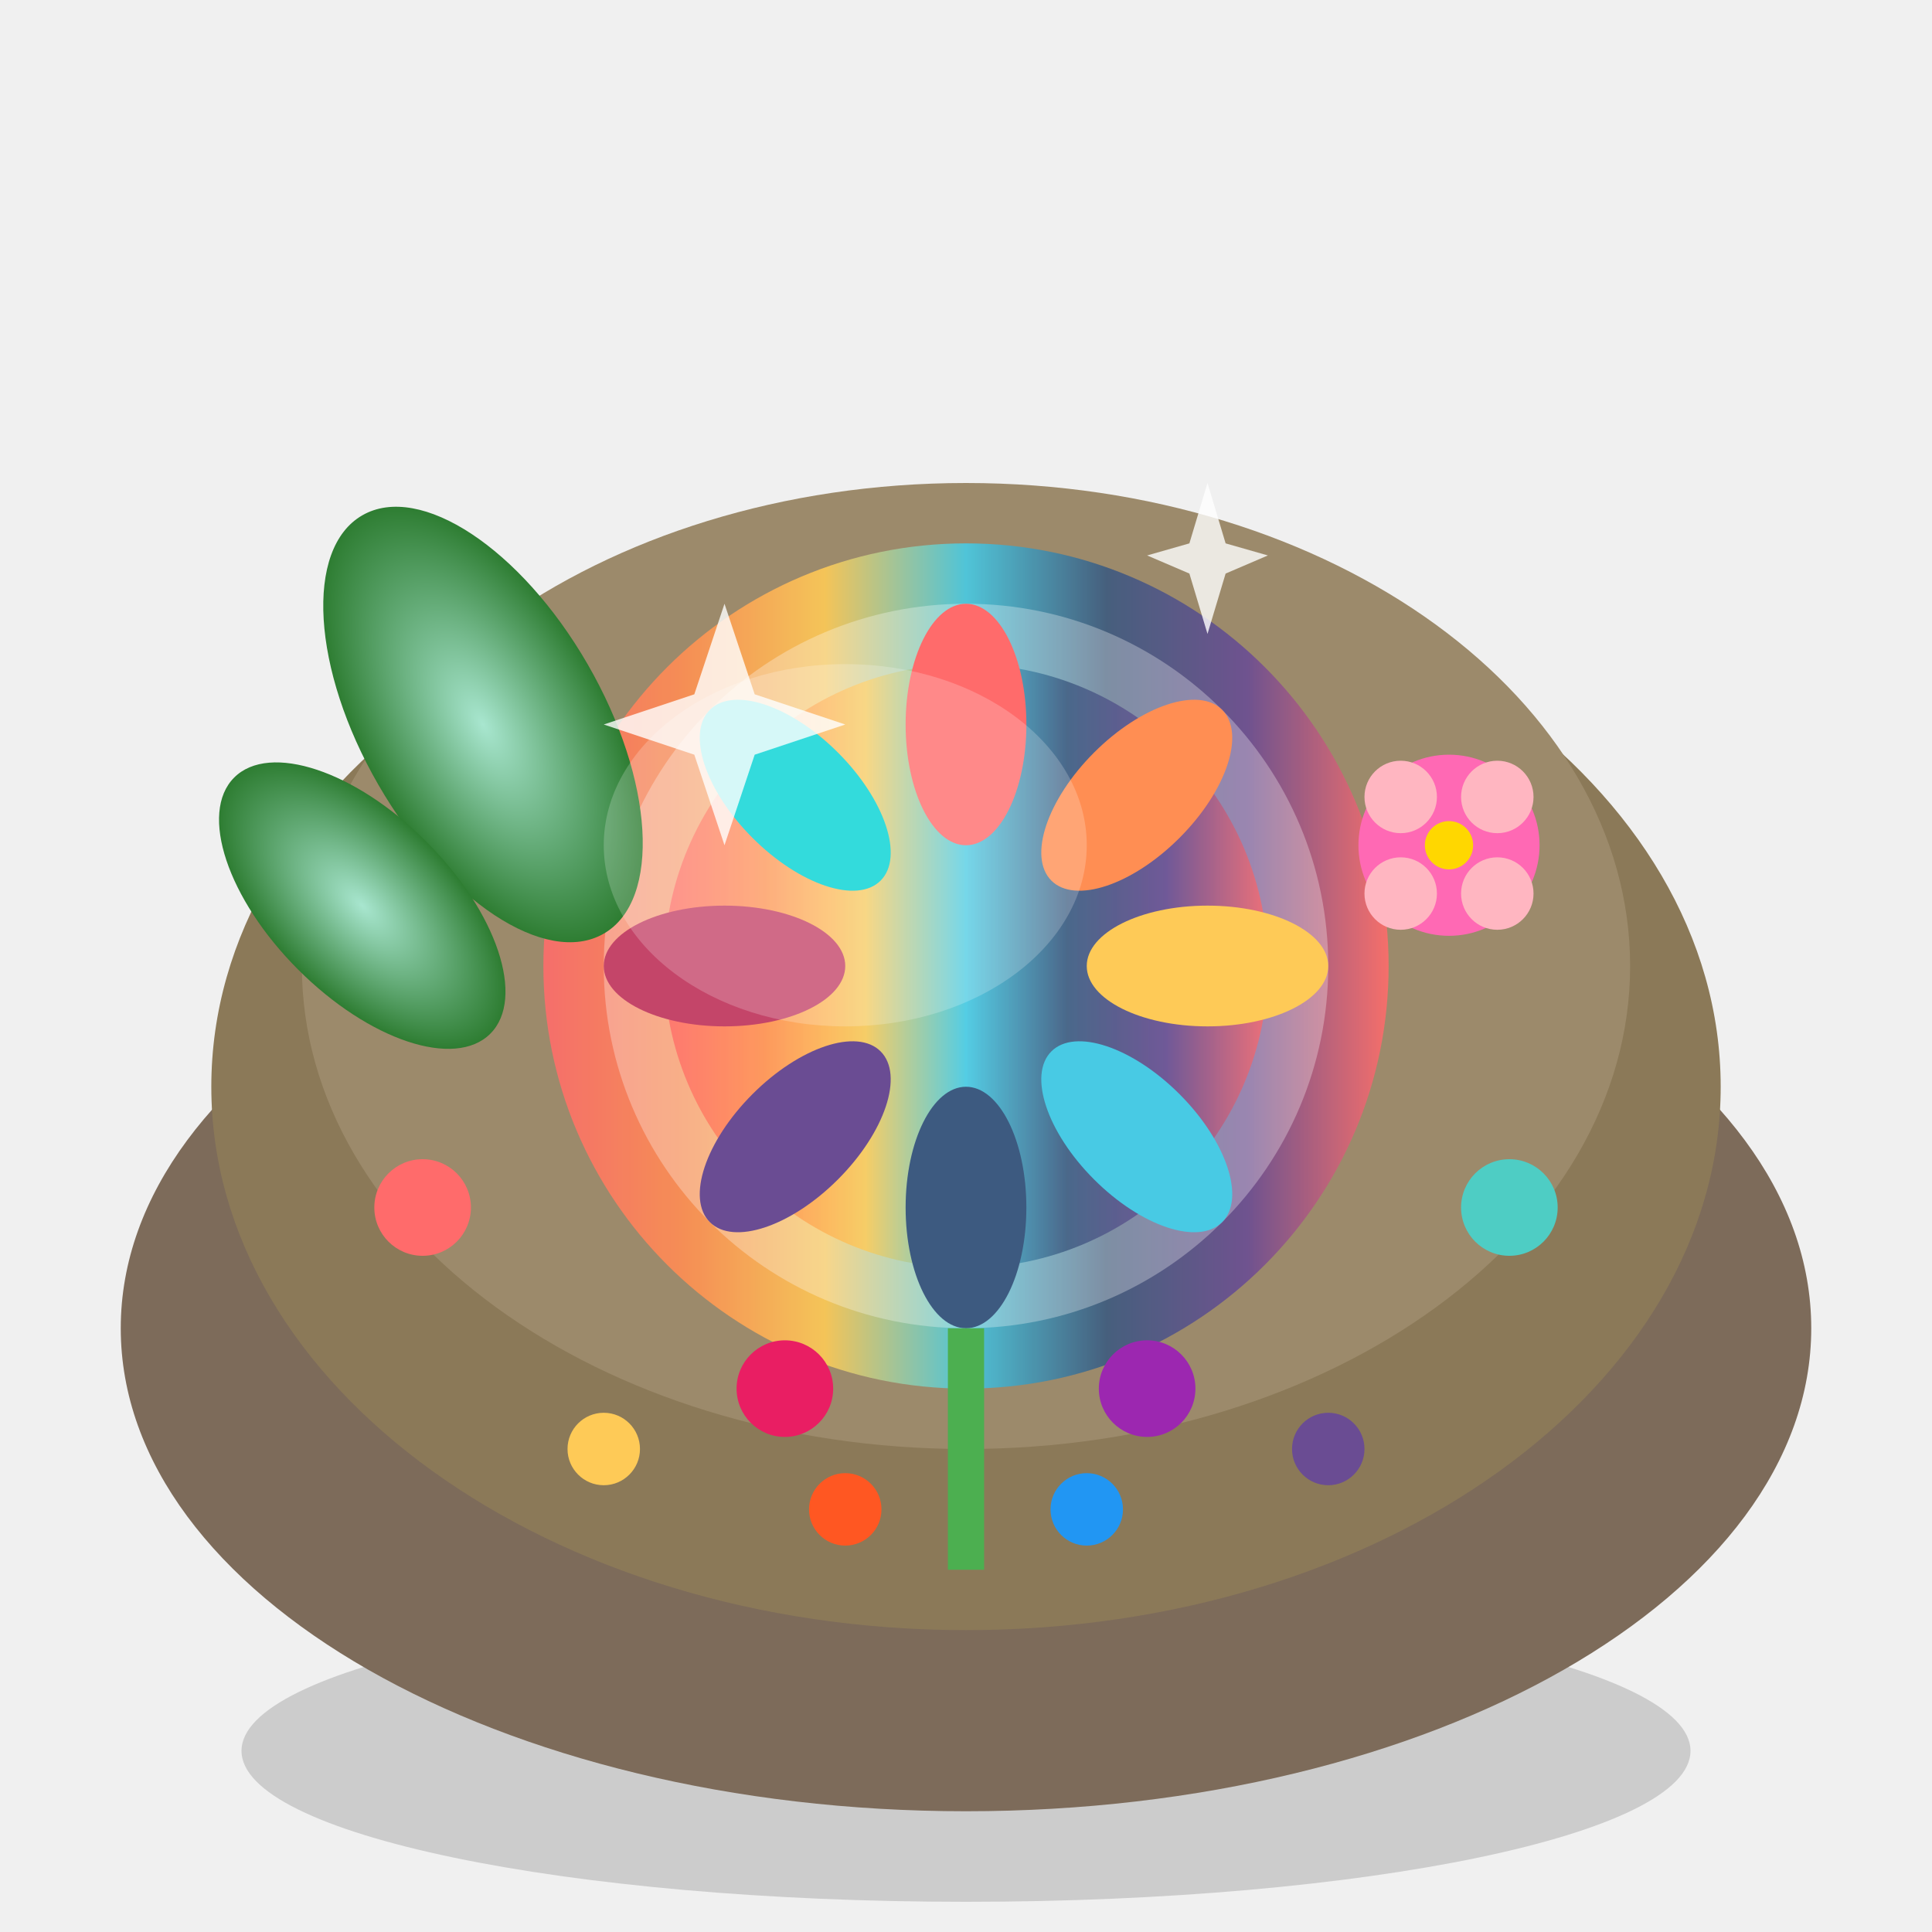
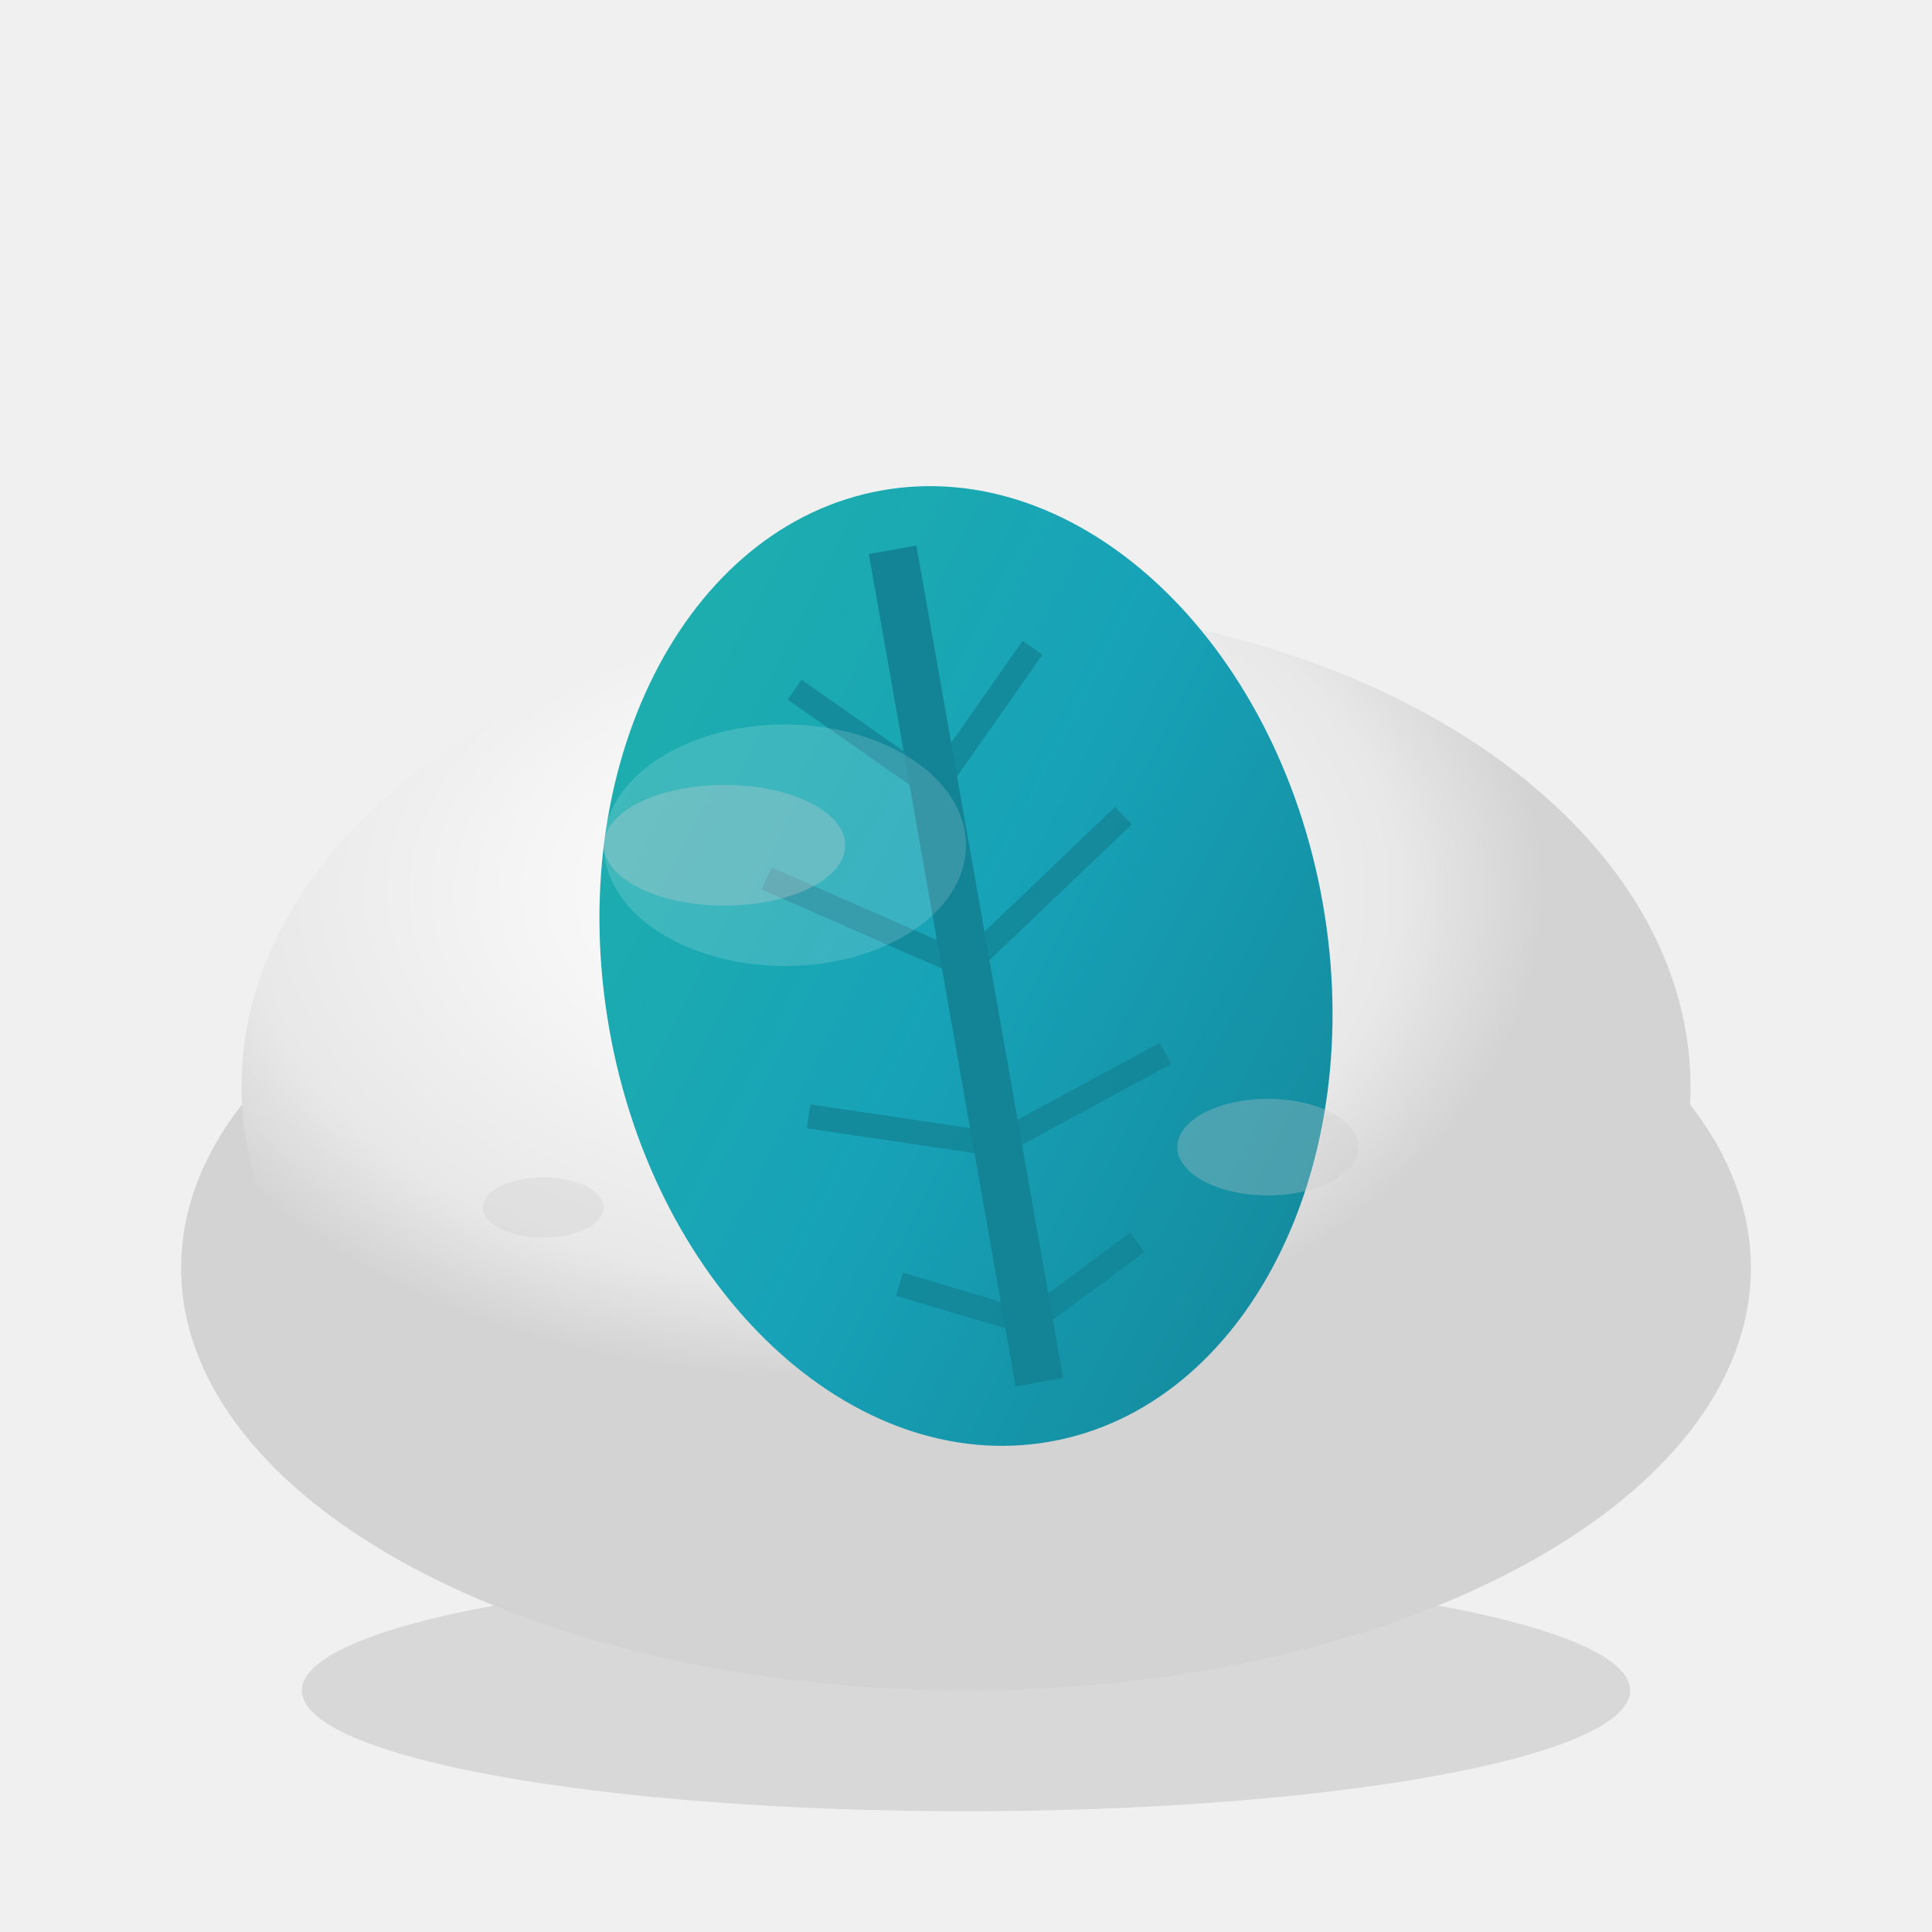
<svg xmlns="http://www.w3.org/2000/svg" width="32" height="32" viewBox="0 0 32 32">
  <defs>
-     <linearGradient id="rainbow" x1="0%" y1="0%" x2="100%" y2="0%">
-       <stop offset="0%" stop-color="#FF6B6B" />
-       <stop offset="16.66%" stop-color="#FF8E53" />
-       <stop offset="33.33%" stop-color="#FECA57" />
-       <stop offset="50%" stop-color="#48CAE4" />
-       <stop offset="66.66%" stop-color="#3D5A80" />
-       <stop offset="83.33%" stop-color="#6A4C93" />
-       <stop offset="100%" stop-color="#FF6B6B" />
+     <linearGradient id="tealLeaf" x1="0%" y1="0%" x2="100%" y2="100%">
+       <stop offset="0%" stop-color="#20B2AA" />
+       <stop offset="50%" stop-color="#17A2B8" />
+       <stop offset="100%" stop-color="#138496" />
    </linearGradient>
-     <radialGradient id="leafGreen" cx="50%" cy="50%">
-       <stop offset="0%" stop-color="#A8E6CF" />
-       <stop offset="100%" stop-color="#2E7D32" />
+     <radialGradient id="stoneGradient" cx="40%" cy="30%">
+       <stop offset="0%" stop-color="#FFFFFF" />
+       <stop offset="40%" stop-color="#F5F5F5" />
+       <stop offset="80%" stop-color="#E8E8E8" />
+       <stop offset="100%" stop-color="#D3D3D3" />
    </radialGradient>
  </defs>
-   <ellipse cx="16" cy="29" rx="12" ry="2.5" fill="rgba(0,0,0,0.15)" />
-   <ellipse cx="16" cy="22" rx="14" ry="8" fill="#7D6B5A" />
-   <ellipse cx="16" cy="18" rx="12.5" ry="9" fill="#8B7958" />
-   <ellipse cx="16" cy="16" rx="11" ry="8" fill="#9C8A6B" />
-   <circle cx="16" cy="16" r="7" fill="url(#rainbow)" opacity="0.9" />
-   <circle cx="16" cy="16" r="6" fill="white" opacity="0.3" />
-   <circle cx="16" cy="16" r="5" fill="url(#rainbow)" opacity="0.8" />
+   <ellipse cx="16" cy="28" rx="11" ry="2" fill="rgba(0,0,0,0.1)" />
+   <ellipse cx="16" cy="21" rx="13" ry="7" fill="#D3D3D3" />
+   <ellipse cx="16" cy="18" rx="12" ry="8" fill="url(#stoneGradient)" />
  <g transform="translate(16,16)">
-     <ellipse cx="0" cy="-4" rx="1" ry="2" fill="#FF6B6B" transform="rotate(0)" />
-     <ellipse cx="0" cy="-4" rx="1" ry="2" fill="#FF8E53" transform="rotate(45)" />
-     <ellipse cx="0" cy="-4" rx="1" ry="2" fill="#FECA57" transform="rotate(90)" />
-     <ellipse cx="0" cy="-4" rx="1" ry="2" fill="#48CAE4" transform="rotate(135)" />
-     <ellipse cx="0" cy="-4" rx="1" ry="2" fill="#3D5A80" transform="rotate(180)" />
-     <ellipse cx="0" cy="-4" rx="1" ry="2" fill="#6A4C93" transform="rotate(225)" />
-     <ellipse cx="0" cy="-4" rx="1" ry="2" fill="#C44569" transform="rotate(270)" />
-     <ellipse cx="0" cy="-4" rx="1" ry="2" fill="#00D2D3" transform="rotate(315)" />
+     <ellipse cx="0" cy="0" rx="6" ry="8" fill="url(#tealLeaf)" transform="rotate(-10)" />
+     <line x1="0" y1="-7" x2="0" y2="7" stroke="#138496" stroke-width="0.8" transform="rotate(-10)" />
+     <g transform="rotate(-10)" stroke="#138496" stroke-width="0.4" opacity="0.8">
+       <line x1="-2" y1="-5" x2="0" y2="-3" />
+       <line x1="2" y1="-5" x2="0" y2="-3" />
+       <line x1="-3" y1="-2" x2="0" y2="0" />
+       <line x1="3" y1="-2" x2="0" y2="0" />
+       <line x1="-3" y1="2" x2="0" y2="3" />
+       <line x1="3" y1="2" x2="0" y2="3" />
+       <line x1="-2" y1="5" x2="0" y2="6" />
+       <line x1="2" y1="5" x2="0" y2="6" />
+     </g>
  </g>
-   <ellipse cx="8" cy="12" rx="2" ry="4" fill="url(#leafGreen)" transform="rotate(-30 8 12)" />
-   <ellipse cx="6" cy="15" rx="1.5" ry="3" fill="url(#leafGreen)" transform="rotate(-45 6 15)" />
-   <g transform="translate(24,14)">
-     <circle cx="0" cy="0" r="1.5" fill="#FF69B4" />
-     <circle cx="-0.8" cy="-0.8" r="0.6" fill="#FFB6C1" />
-     <circle cx="0.8" cy="-0.8" r="0.6" fill="#FFB6C1" />
-     <circle cx="-0.8" cy="0.8" r="0.6" fill="#FFB6C1" />
-     <circle cx="0.8" cy="0.8" r="0.6" fill="#FFB6C1" />
-     <circle cx="0" cy="0" r="0.4" fill="#FFD700" />
-   </g>
-   <g transform="translate(16,22)">
-     <rect x="-0.3" y="0" width="0.6" height="4" fill="#4CAF50" />
-     <circle cx="-3" cy="1" r="0.8" fill="#E91E63" />
-     <circle cx="3" cy="1" r="0.8" fill="#9C27B0" />
-     <circle cx="-2" cy="3" r="0.6" fill="#FF5722" />
-     <circle cx="2" cy="3" r="0.6" fill="#2196F3" />
-   </g>
-   <circle cx="7" cy="20" r="0.8" fill="#FF6B6B" />
-   <circle cx="25" cy="20" r="0.8" fill="#4ECDC4" />
-   <circle cx="10" cy="24" r="0.6" fill="#FECA57" />
-   <circle cx="22" cy="24" r="0.6" fill="#6A4C93" />
-   <g fill="white" opacity="0.8">
-     <polygon points="12,10 12.5,11.5 14,12 12.5,12.5 12,14 11.5,12.5 10,12 11.5,11.5" fill="white" />
-     <polygon points="20,8 20.3,9 21,9.2 20.3,9.5 20,10.5 19.7,9.5 19,9.2 19.7,9 20,8" fill="white" />
-   </g>
-   <ellipse cx="14" cy="14" rx="4" ry="3" fill="rgba(255,255,255,0.2)" />
+   <ellipse cx="12" cy="14" rx="2" ry="1" fill="rgba(200,200,200,0.3)" />
+   <ellipse cx="21" cy="19" rx="1.5" ry="0.8" fill="rgba(200,200,200,0.3)" />
+   <ellipse cx="9" cy="20" rx="1" ry="0.5" fill="rgba(200,200,200,0.3)" />
+   <ellipse cx="13" cy="14" rx="3" ry="2" fill="rgba(255,255,255,0.15)" />
</svg>
